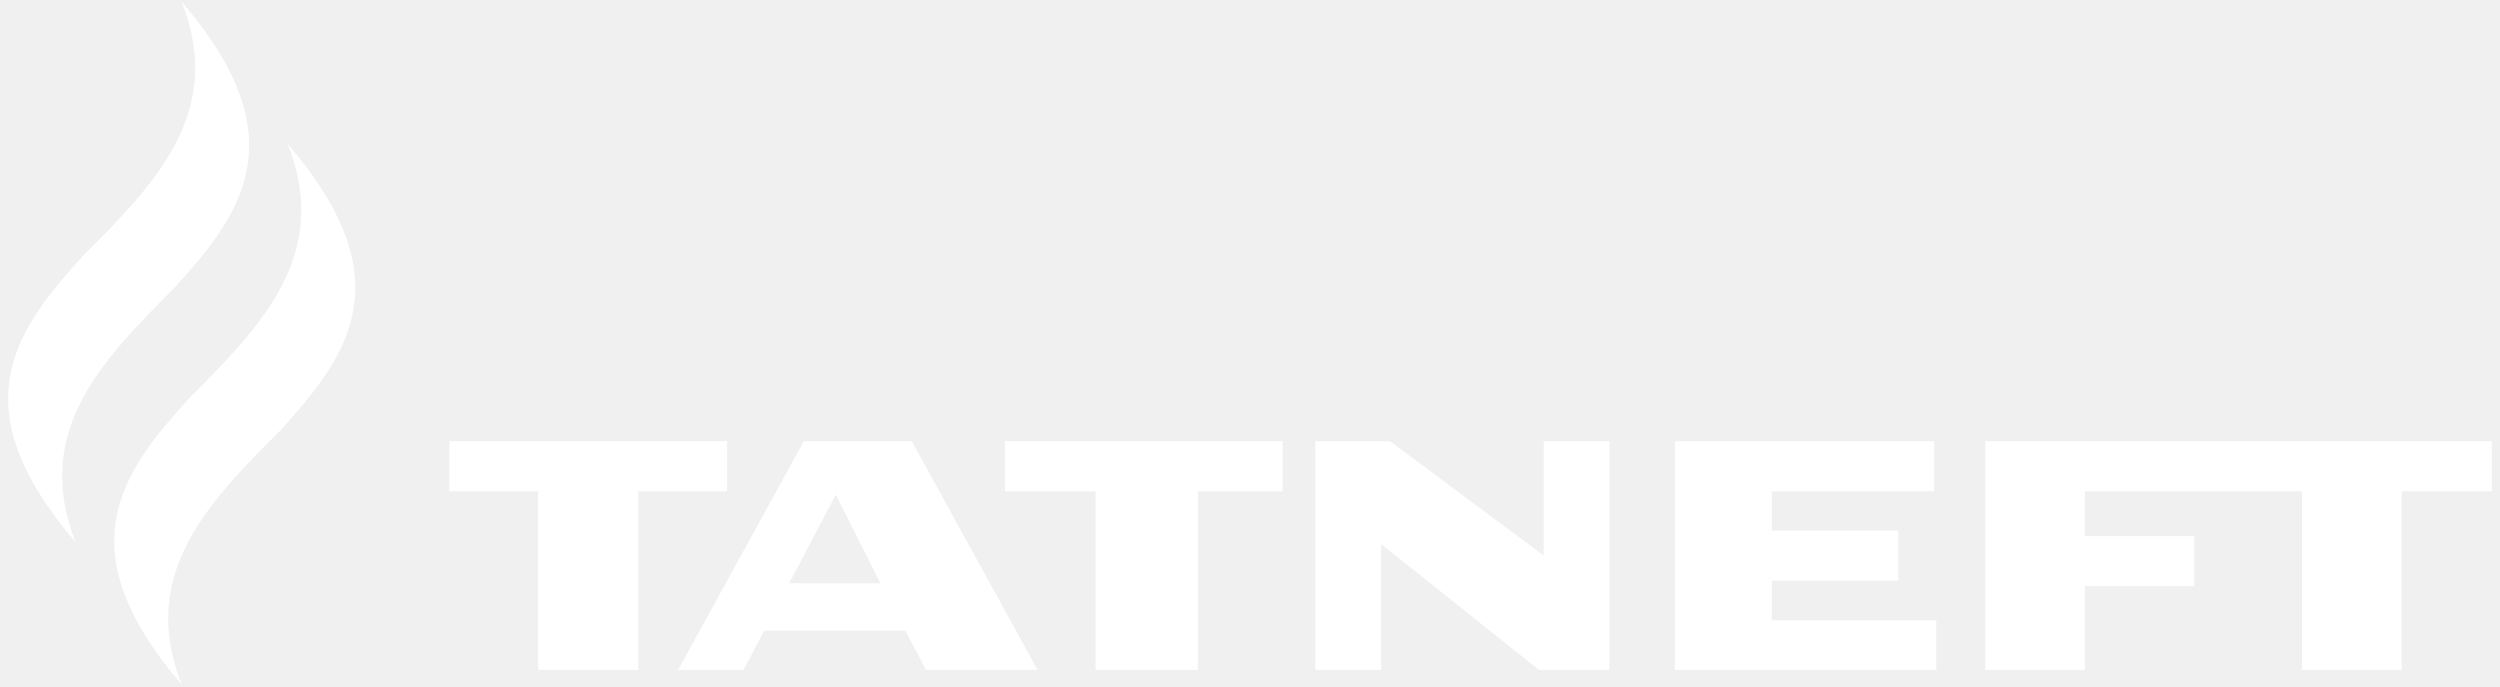
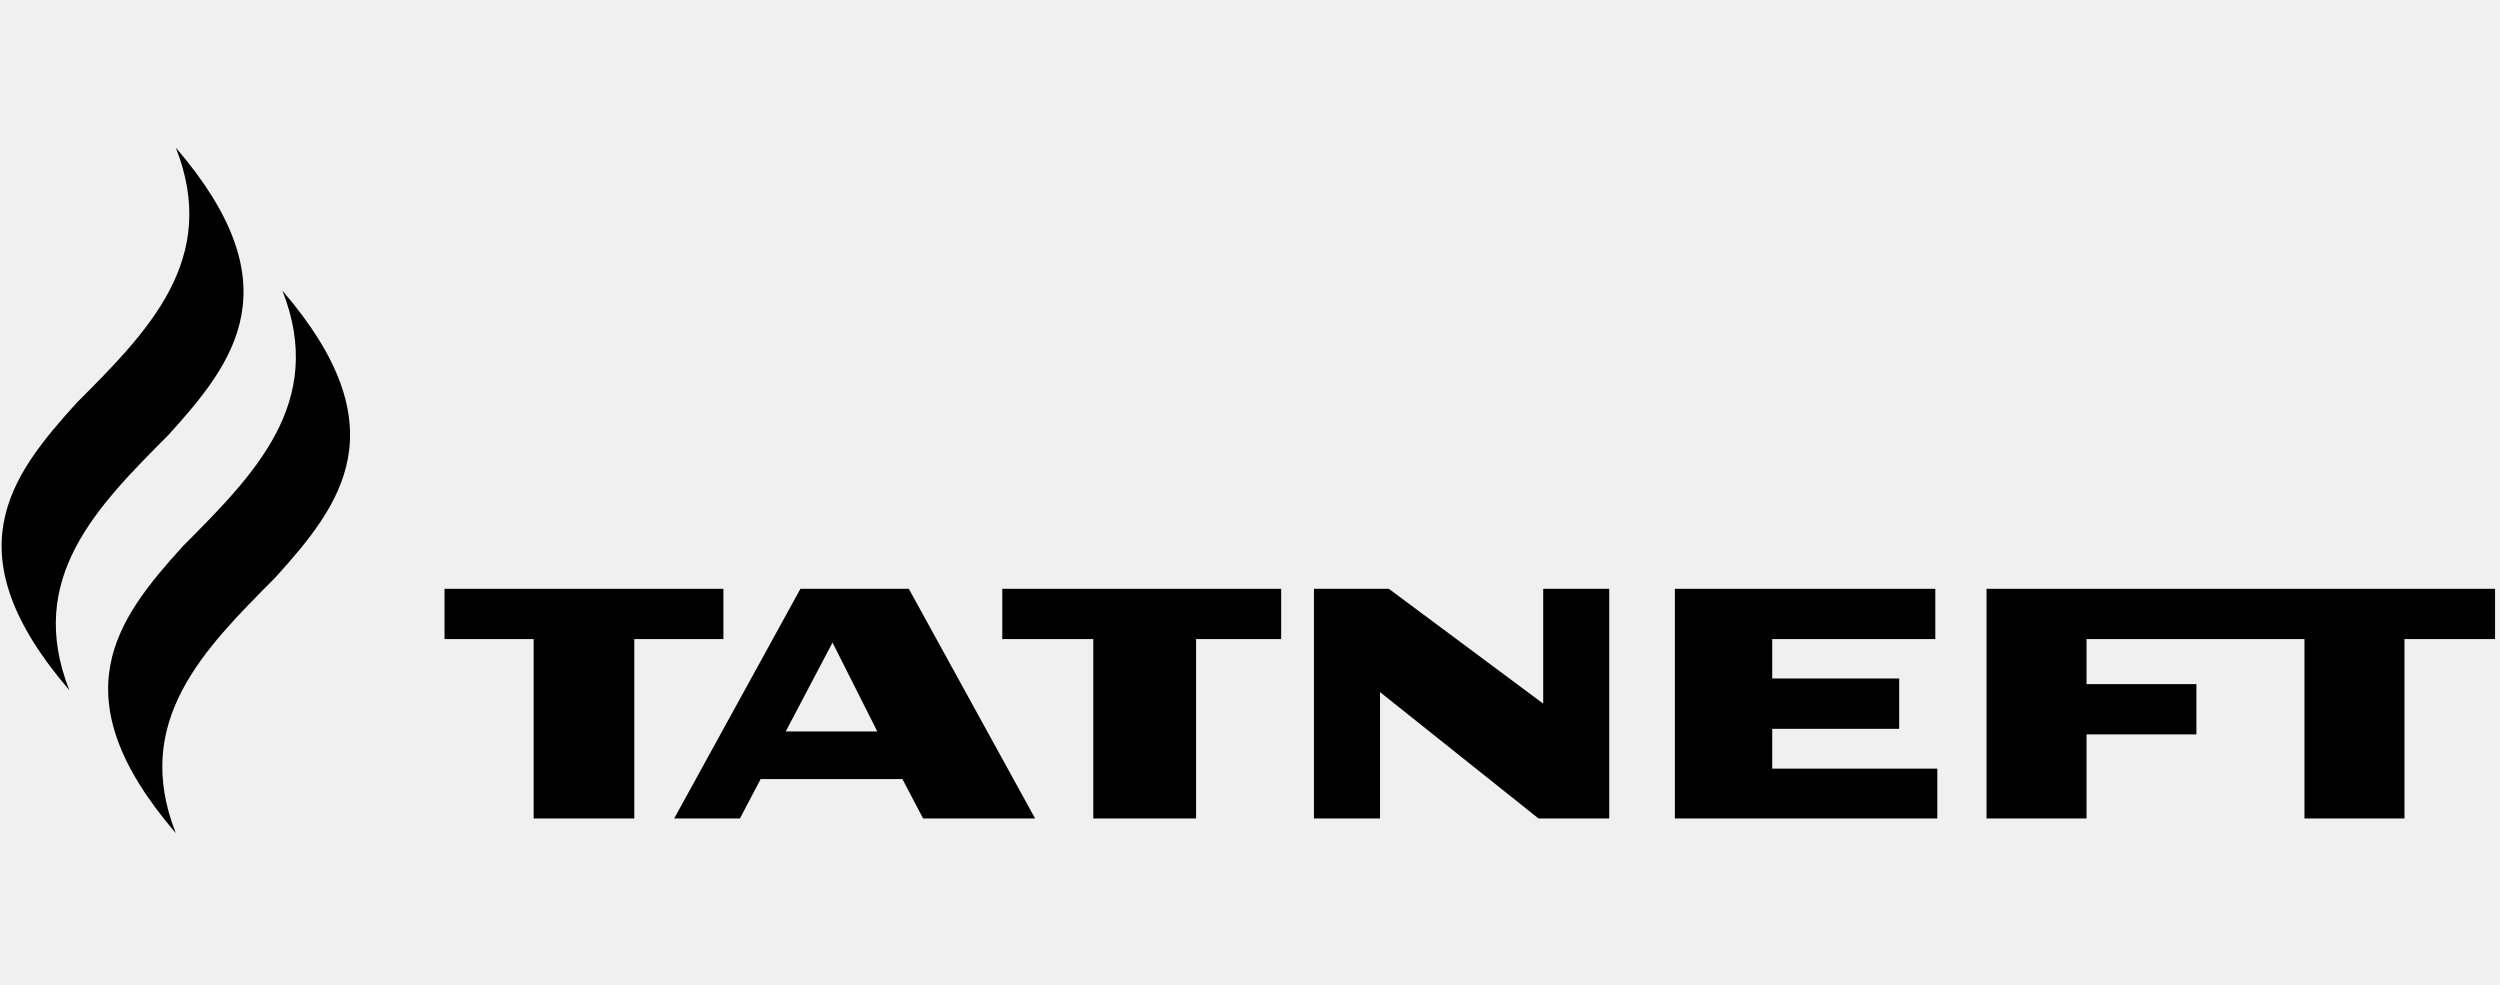
- <svg xmlns="http://www.w3.org/2000/svg" width="153" height="42" viewBox="0 0 153 42" fill="none">
-   <path d="M17.616 8.821C20.301 15.636 15.923 20.009 11.561 24.391C7.502 28.867 3.927 33.52 11.118 41.894C8.432 35.08 12.811 30.705 17.169 26.328C21.231 21.842 24.807 17.196 17.616 8.821Z" fill="white" />
-   <path d="M11.118 0.106C13.808 6.923 9.431 11.295 5.066 15.673C1.008 20.153 -2.567 24.806 4.627 33.18C1.939 26.361 6.318 21.991 10.678 17.612C14.739 13.131 18.31 8.48 11.118 0.106Z" fill="white" />
-   <path d="M121.5 27V41H127.595V35.875H134.293V32.81H127.595V30.064H140.881V41H146.978V30.064H152.5V27H121.5Z" fill="white" />
-   <path d="M108.436 37.962V35.535H116.176V32.468H108.436V30.064H118.378V27H102.5V41H118.5V37.962H108.436Z" fill="white" />
-   <path d="M44.5 27H27.5V30.064H32.933V41H39.067V30.064H44.5V27Z" fill="white" />
-   <path d="M48.298 35.695L51.151 30.276L53.881 35.695H48.298ZM55.802 27H49.194L41.5 41H45.507L46.772 38.597H55.411L56.673 41H63.5L55.802 27Z" fill="white" />
-   <path d="M94.474 27V33.999L85.066 27H80.5V41H84.527V33.297L94.188 41H98.5V27H94.474Z" fill="white" />
-   <path d="M78.5 27H61.5V30.064H67.048V41H73.315V30.064H78.5V27Z" fill="white" />
+ <svg xmlns="http://www.w3.org/2000/svg" width="127" height="50" viewBox="0 0 127 50" fill="none">
+   <path d="M14.345 14.762C16.583 20.441 12.935 24.086 9.3 27.737C5.918 31.467 2.938 35.345 8.931 42.323C6.692 36.645 10.342 32.999 13.973 29.352C17.359 25.613 20.338 21.741 14.345 14.762Z" fill="black" />
+   <path d="M8.931 7.5C11.172 13.181 7.525 16.823 3.888 20.472C0.506 24.205 -2.473 28.083 3.522 35.061C1.282 29.379 4.931 25.737 8.564 22.088C11.948 18.354 14.924 14.478 8.931 7.5Z" fill="black" />
+   <path d="M100.916 29.912V41.578H105.996V37.307H111.577V34.754H105.996V32.465H117.067V41.578H122.147V32.465H126.749V29.912H100.916Z" fill="black" />
+   <path d="M90.029 39.046V37.024H96.479V34.468H90.029V32.465H98.314V29.912H85.083V41.578H98.416V39.046H90.029Z" fill="black" />
+   <path d="M36.749 29.912H22.582V32.465H27.11V41.578H32.222V32.465H36.749V29.912Z" fill="black" />
+   <path d="M39.915 37.158L42.292 32.642L44.567 37.158H39.915ZM46.168 29.912H40.661L34.249 41.578H37.588L38.642 39.575H45.842L46.893 41.578H52.583L46.168 29.912Z" fill="black" />
+   <path d="M78.395 29.912V35.744L70.554 29.912H66.749V41.578H70.105V35.159L78.156 41.578H81.749V29.912H78.395Z" fill="black" />
+   <path d="M65.083 29.912H50.916V32.465H55.539V41.578H60.762V32.465H65.083V29.912Z" fill="black" />
</svg>
